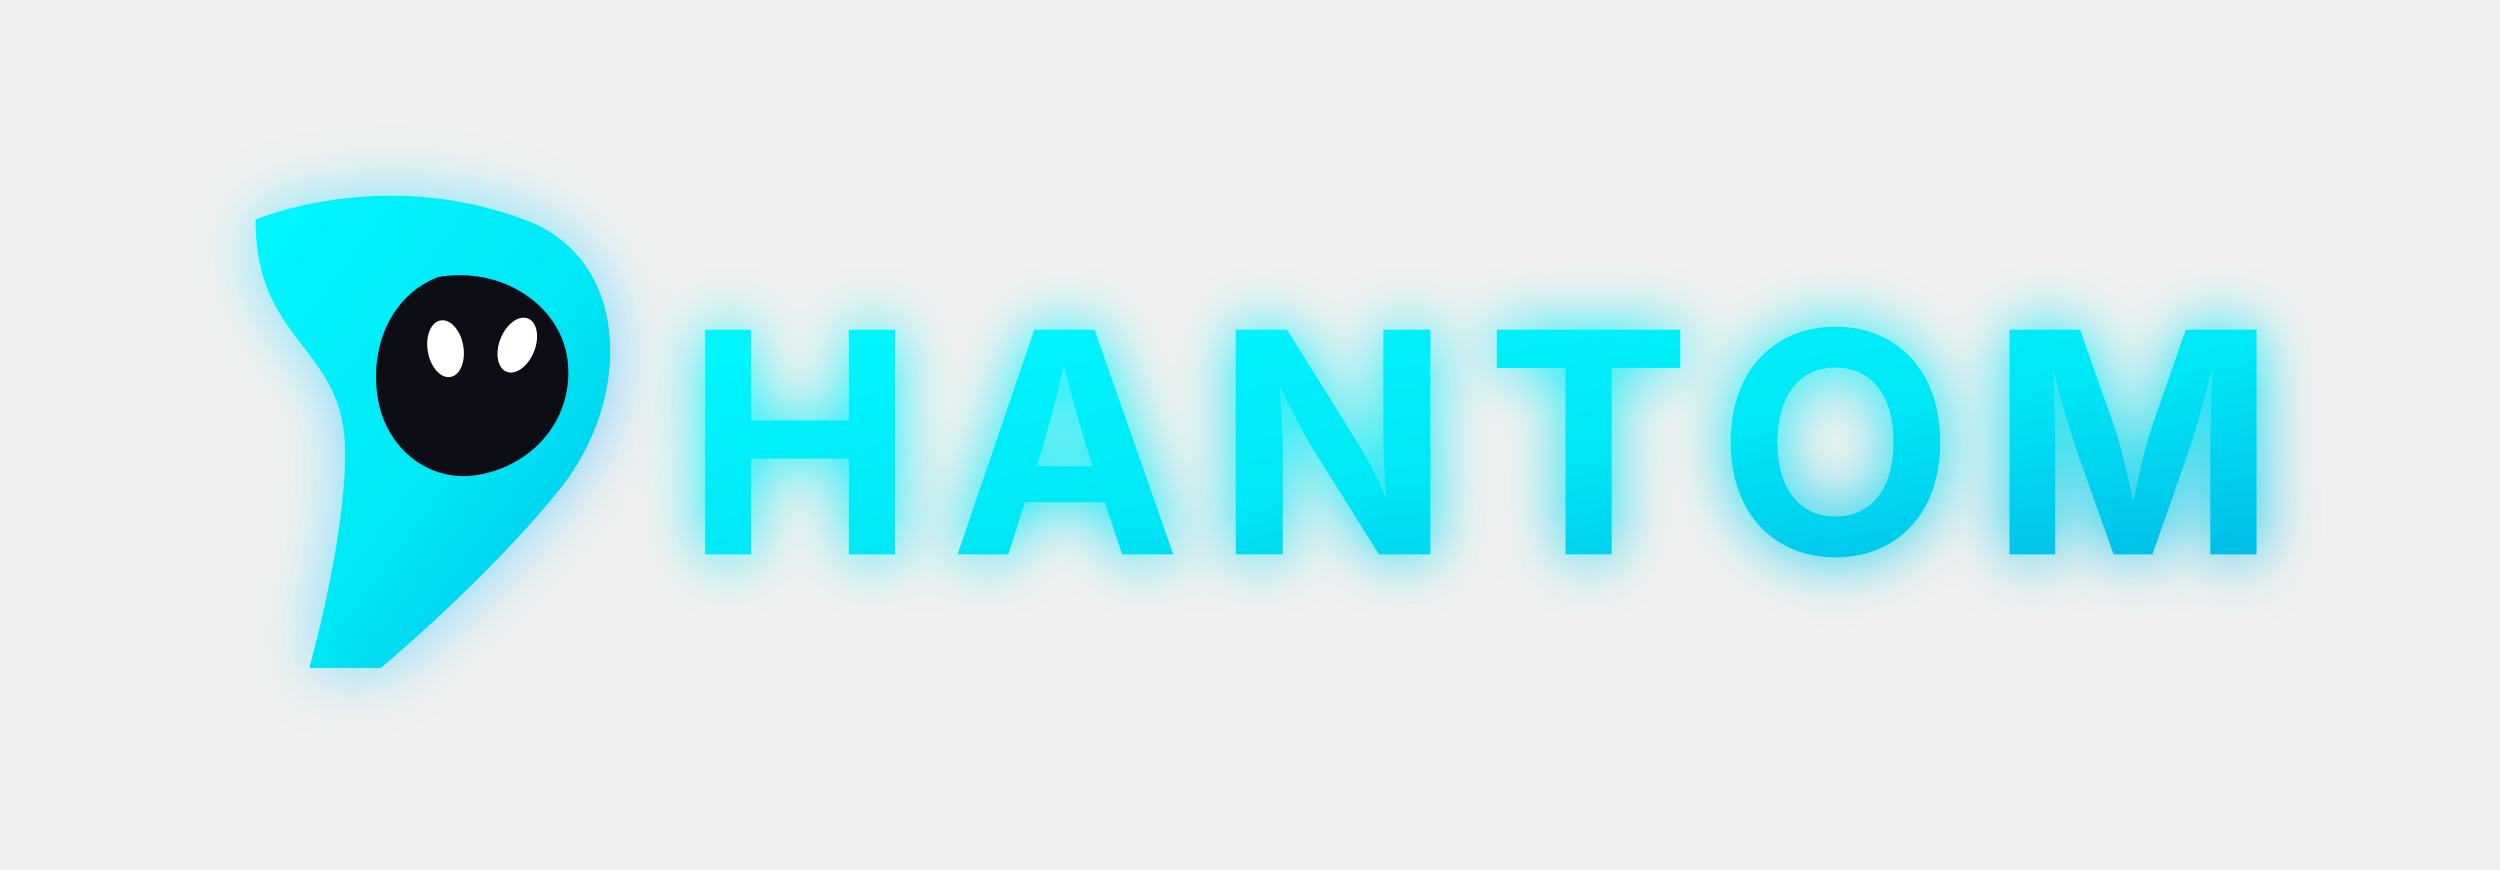
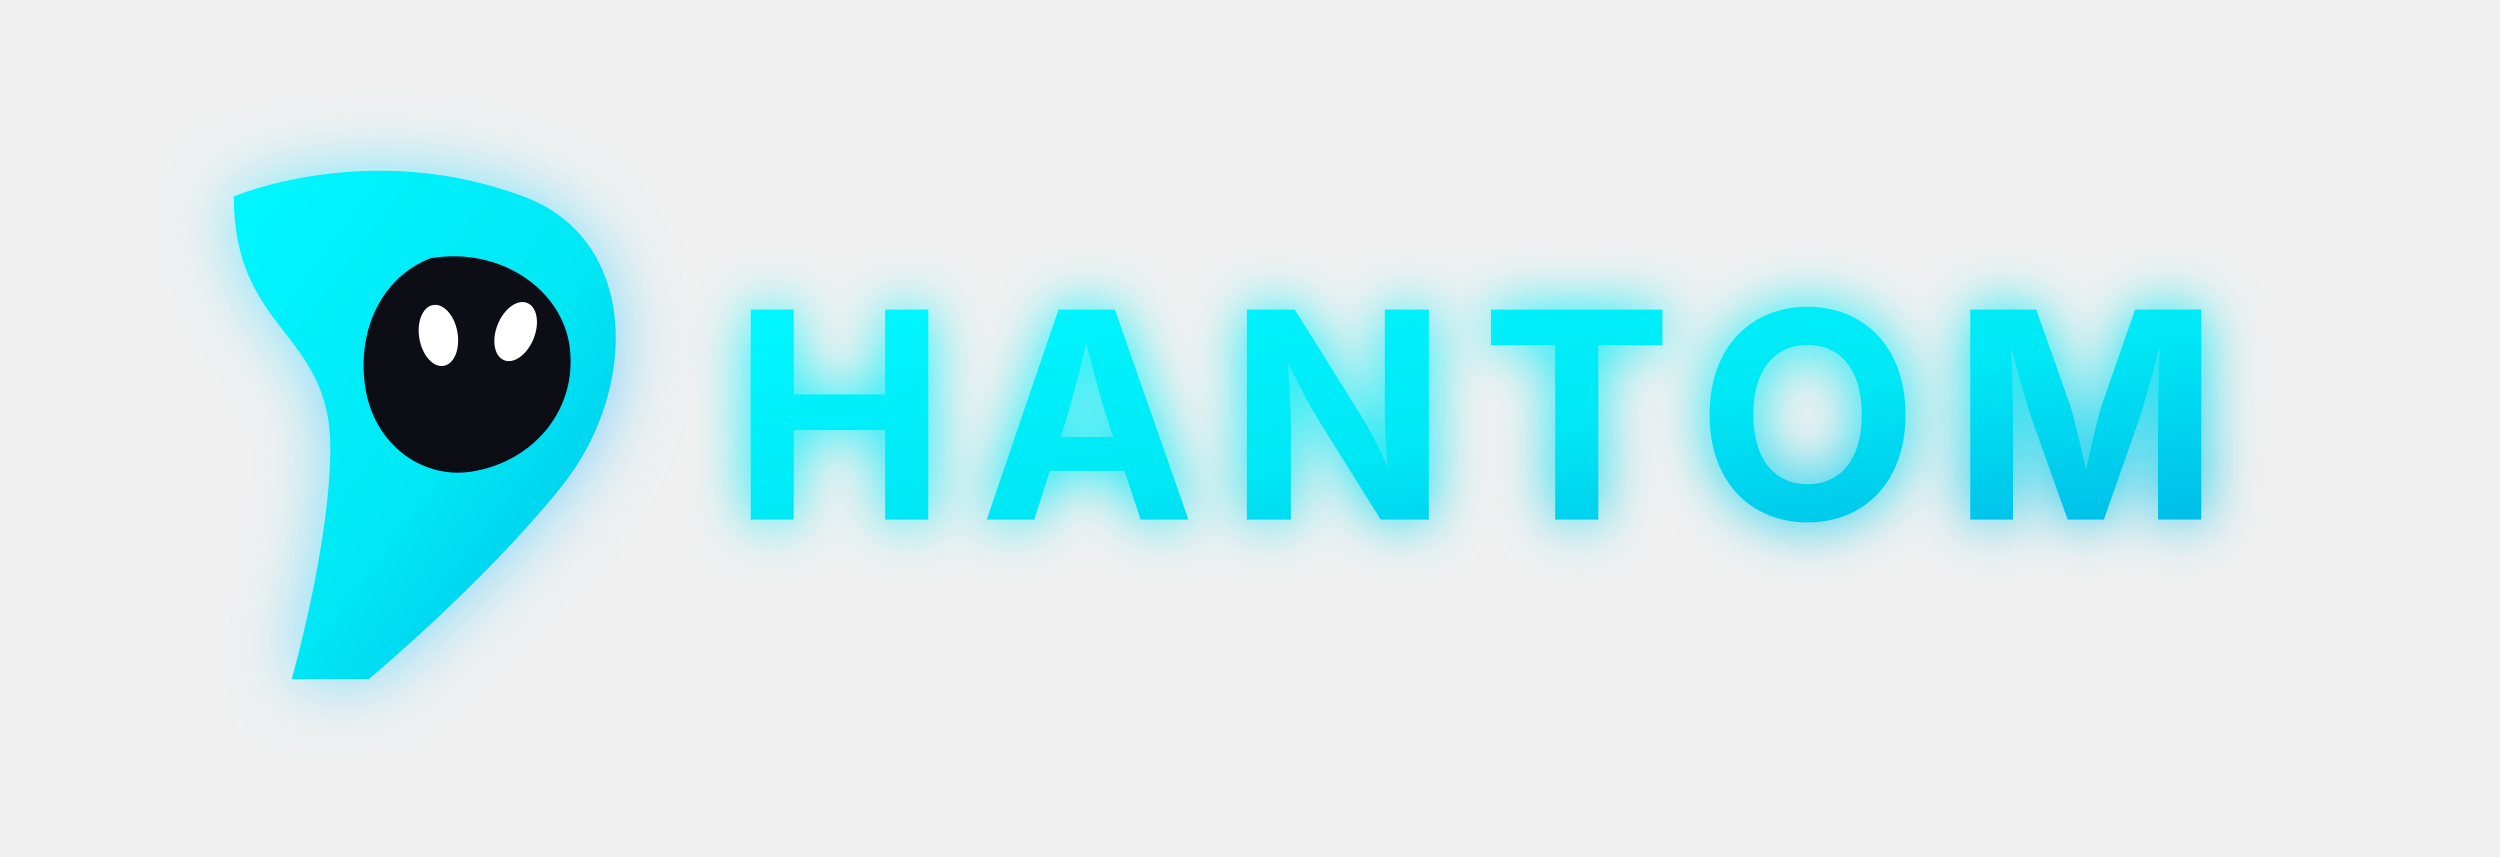
- <svg xmlns="http://www.w3.org/2000/svg" width="1150" height="400" viewBox="0 0 1150 400">
+ <svg xmlns="http://www.w3.org/2000/svg" width="1600" height="548" viewBox="0 0 1230 420">
  <defs>
    <linearGradient id="phantomGrad" x1="0%" y1="0%" x2="100%" y2="100%">
      <stop offset="0%" stop-color="#00f7ff" />
      <stop offset="55%" stop-color="#00e8f5" />
      <stop offset="100%" stop-color="#00bde8" />
    </linearGradient>
    <linearGradient id="trailGrad" x1="0%" y1="0%" x2="100%" y2="0%">
      <stop offset="0%" stop-color="#00f3ff" stop-opacity="0" />
      <stop offset="45%" stop-color="#00f3ff" stop-opacity=".8" />
      <stop offset="100%" stop-color="#00bde8" stop-opacity="0" />
    </linearGradient>
    <filter id="glow" x="-60%" y="-60%" width="220%" height="220%">
      <feGaussianBlur stdDeviation="9" result="blur" />
      <feColorMatrix in="blur" type="matrix" values="1 0 0 0 0.1  0 0.7 0 0 0.15  0 0 1 0 0.95  0 0 0 .8 0" />
      <feMerge>
        <feMergeNode />
        <feMergeNode in="SourceGraphic" />
      </feMerge>
    </filter>
    <filter id="softGlow" x="-80%" y="-80%" width="260%" height="260%">
      <feGaussianBlur stdDeviation="14" result="b" />
      <feMerge>
        <feMergeNode in="b" />
        <feMergeNode in="SourceGraphic" />
      </feMerge>
    </filter>
  </defs>
-   <g transform="translate(35 35) scale(1.65)" filter="url(#glow)">
+   <g transform="translate(20 20) scale(1.9)" filter="url(#glow)">
    <g fill="none" stroke-linecap="round">
      <path d="M3 55 H48" stroke="url(#trailGrad)" stroke-width="7" />
      <path d="M0 72 H58" stroke="url(#trailGrad)" stroke-width="6" />
      <path d="M8 88 H53" stroke="url(#trailGrad)" stroke-width="5" />
      <path d="M20 103 H68" stroke="url(#trailGrad)" stroke-width="4" />
    </g>
    <path d="M50,40 C50,40 85,25 125,40 C155,51 155,90 135,115 C115,140 85,165 85,165 L65,165 C65,165 75,130 75,105 C75,75 50,75 50,40 Z" fill="url(#phantomGrad)" />
    <path d="M101 56 C119 53 135 64 137 79 C139 95 128 108 113 111 C99 114 86 104 84 89 C82 75 88 61 101 56Z" fill="#090817" />
    <ellipse cx="103" cy="76" rx="5" ry="8" fill="#ffffff" transform="rotate(-10 103 76)" />
    <ellipse cx="123" cy="75" rx="5" ry="8" fill="#ffffff" transform="rotate(22 123 75)" />
  </g>
-   <text x="315" y="255" font-family="Montserrat, Inter, Arial, Helvetica, sans-serif" font-size="142" font-weight="700" letter-spacing="16" fill="url(#phantomGrad)" filter="url(#softGlow)">HANTOM</text>
-   <path d="M323 300 H1165" stroke="url(#trailGrad)" stroke-width="2" opacity=".5" />
+   <text x="360" y="255" font-family="Montserrat, Inter, Arial, Helvetica, sans-serif" font-size="142" font-weight="700" letter-spacing="16" fill="url(#phantomGrad)" filter="url(#softGlow)">HANTOM</text>
+   <path d="M368 300 H1210" stroke="url(#trailGrad)" stroke-width="2" opacity=".5" />
</svg>
